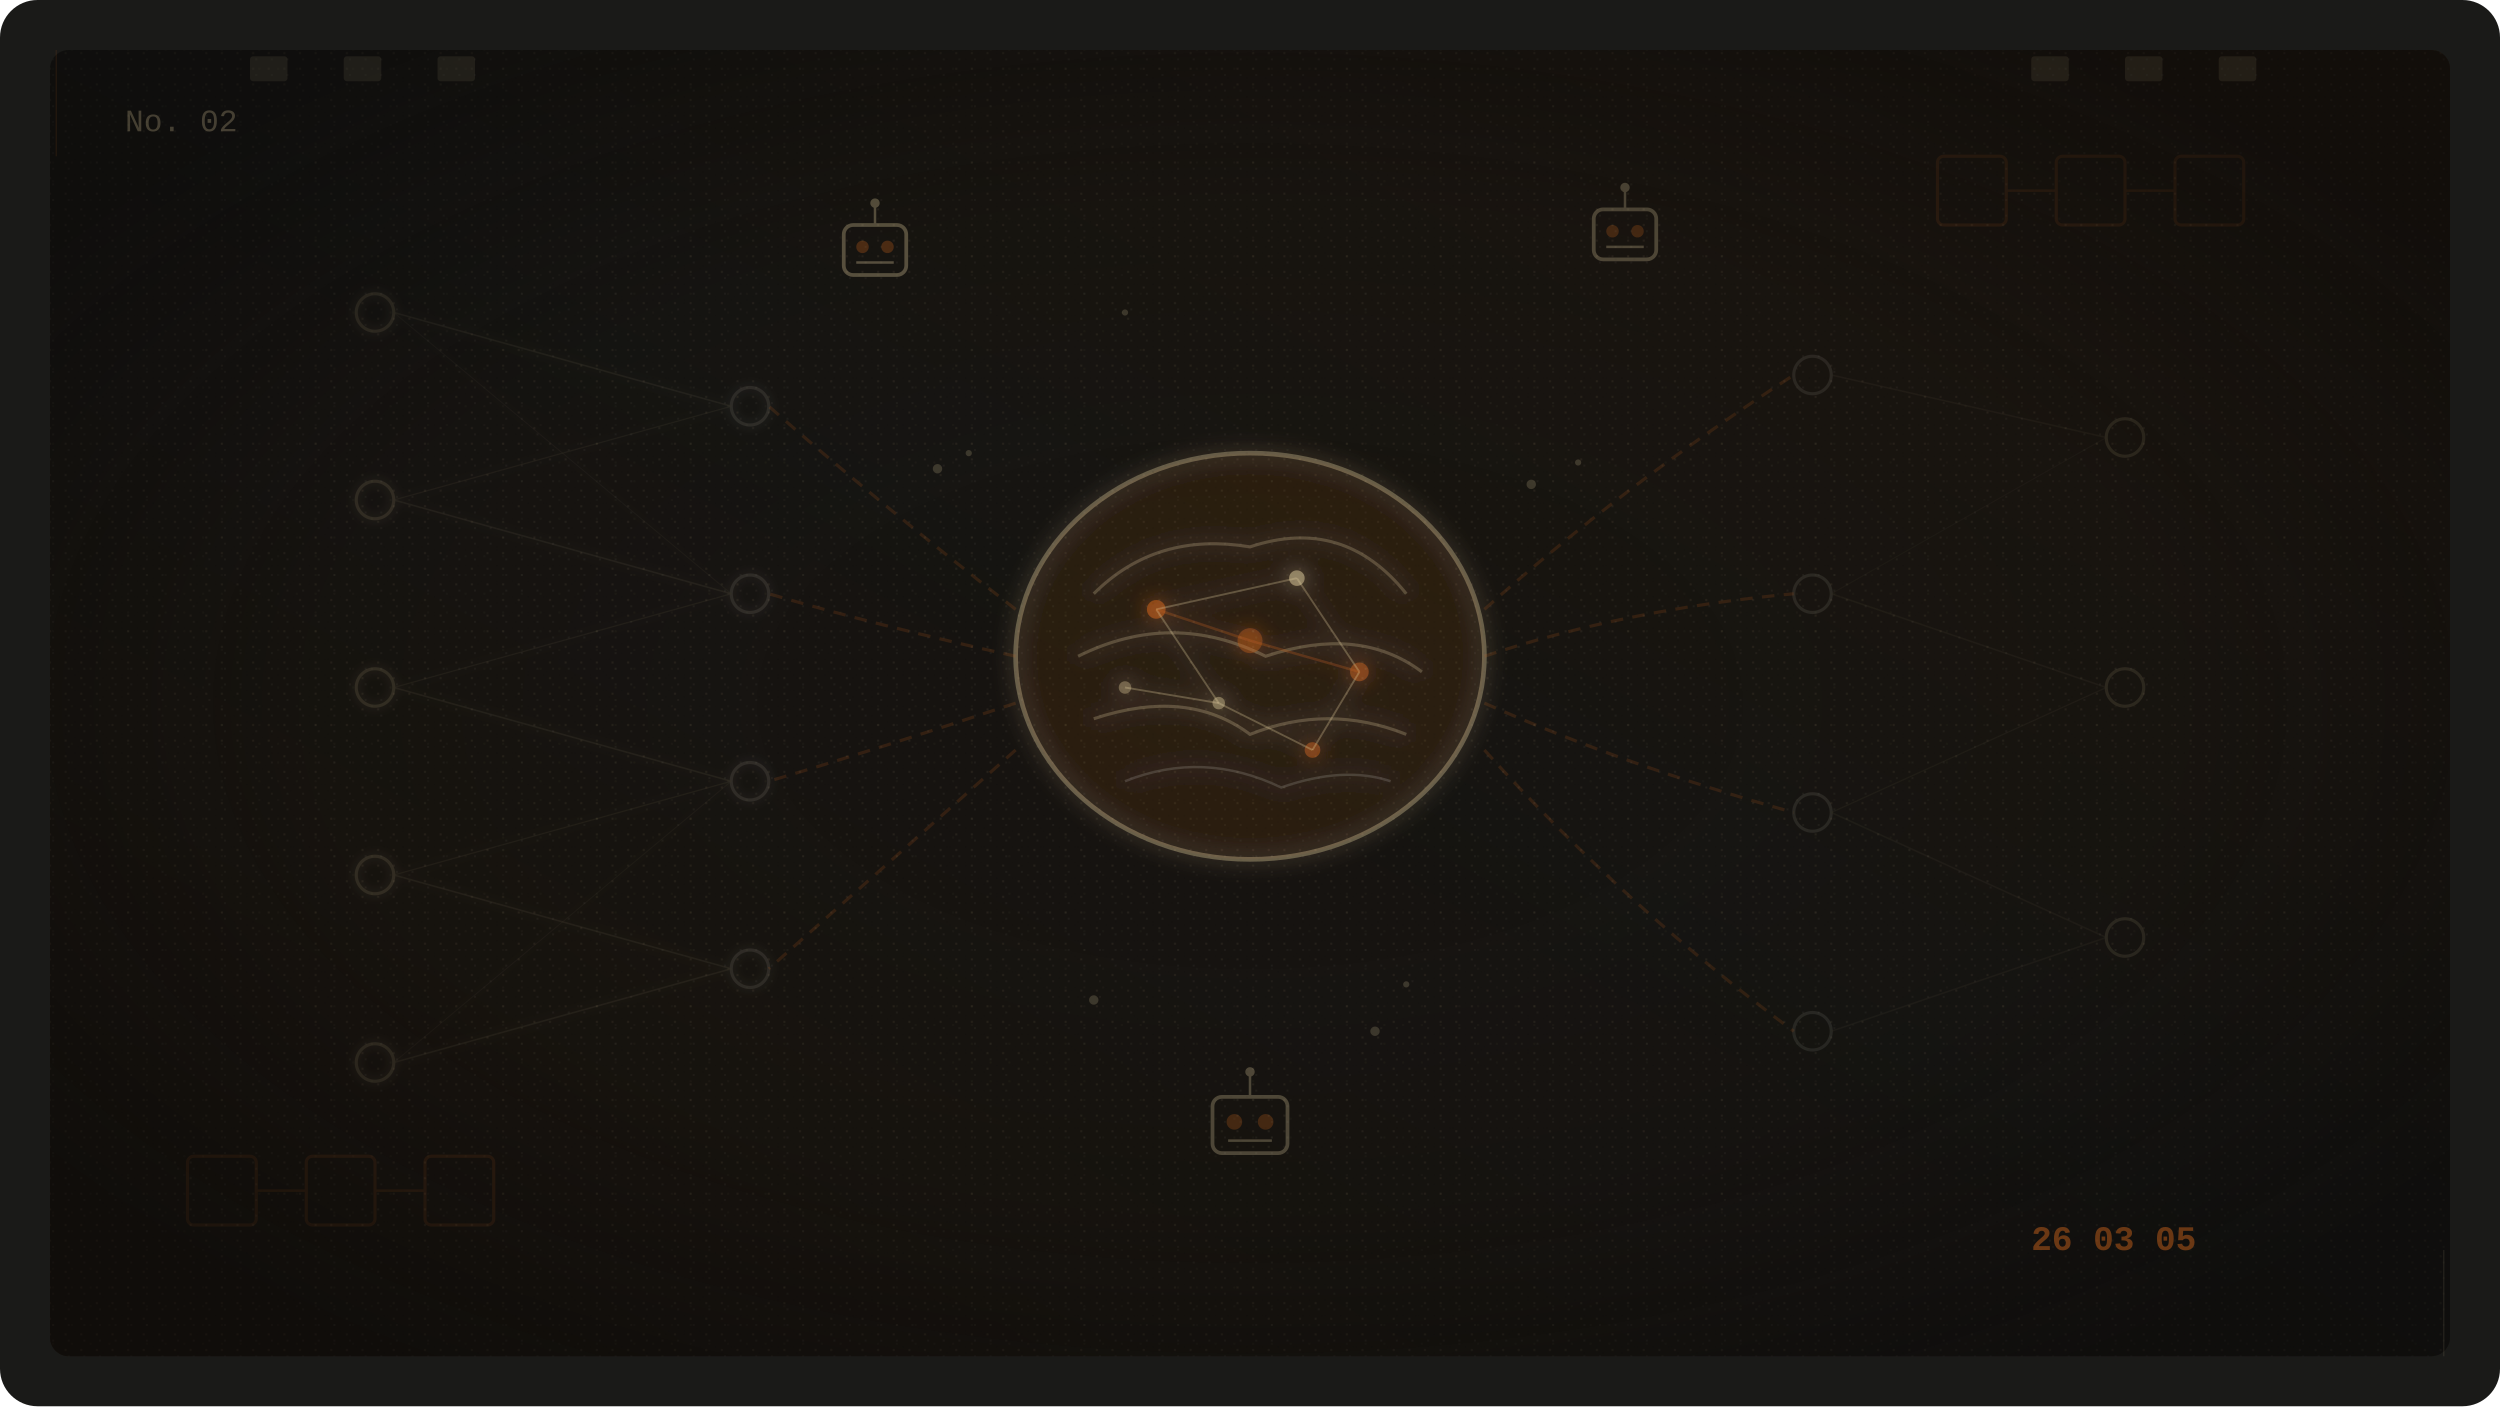
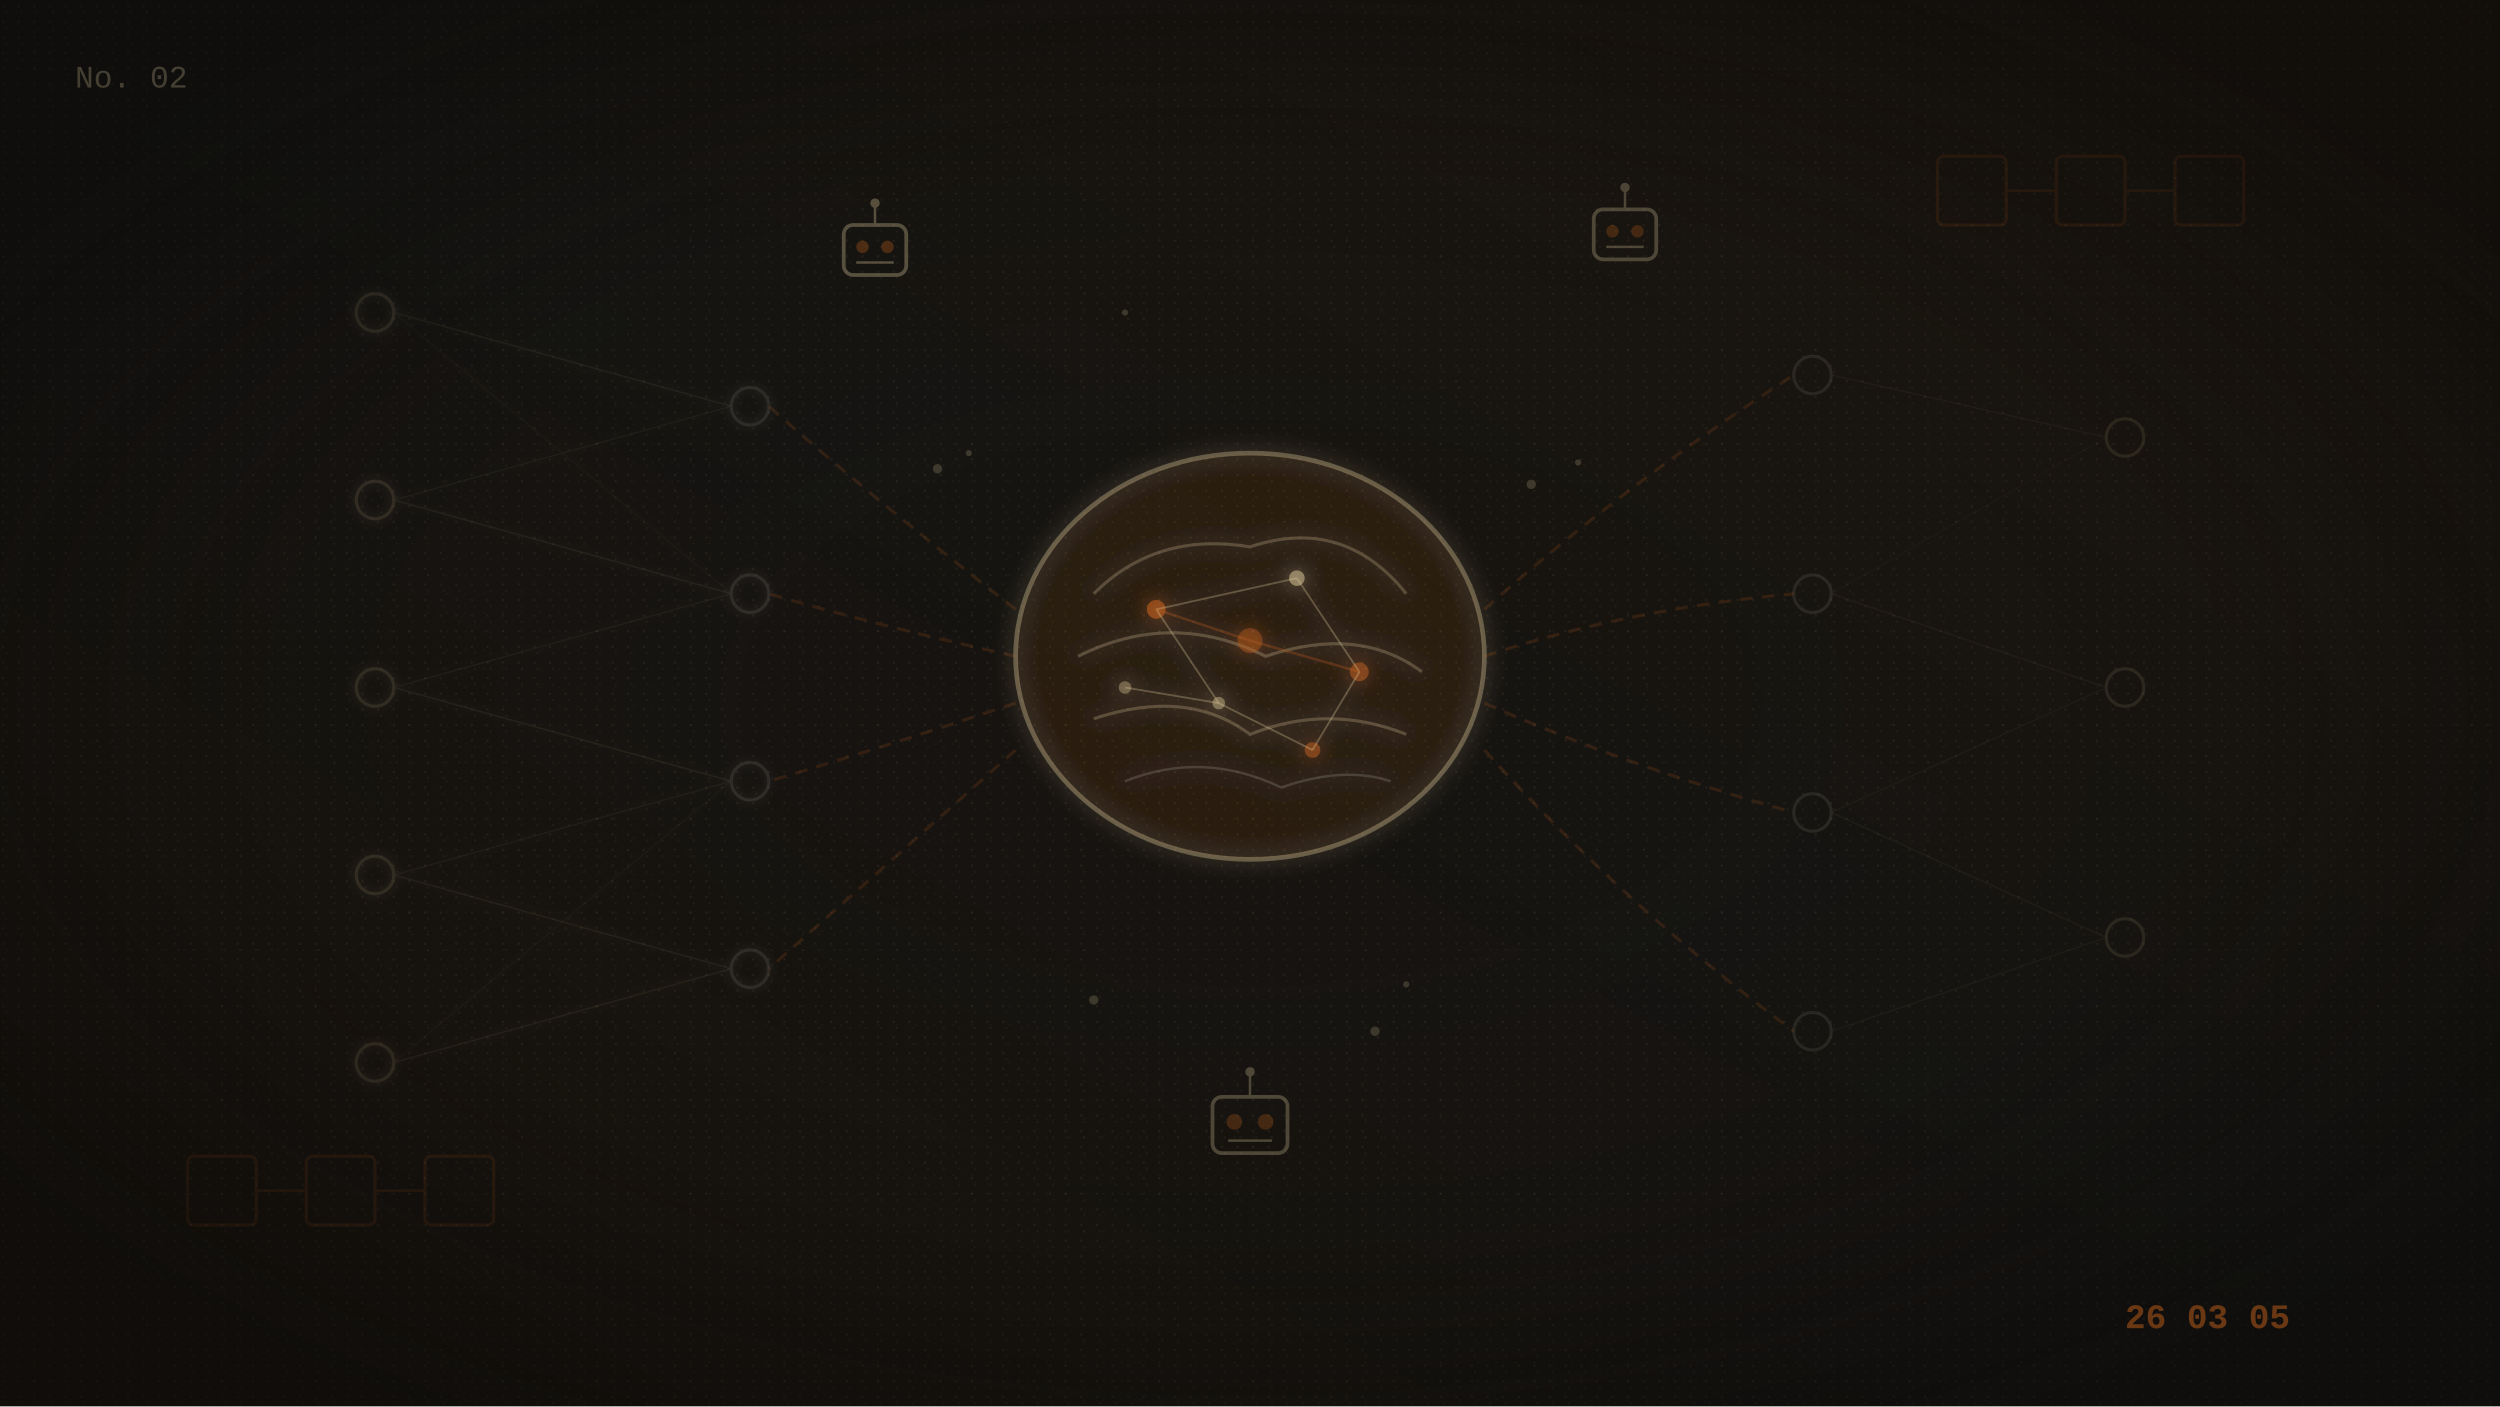
<svg xmlns="http://www.w3.org/2000/svg" viewBox="0 0 800 450" width="800" height="450">
  <defs>
    <pattern id="grain2" x="0" y="0" width="5" height="5" patternUnits="userSpaceOnUse">
      <circle cx="1" cy="2" r="0.4" fill="#e8d5a3" opacity="0.07" />
      <circle cx="4" cy="1" r="0.3" fill="#080808" opacity="0.05" />
      <circle cx="2" cy="4" r="0.35" fill="#c8c3b8" opacity="0.06" />
    </pattern>
    <pattern id="grain2b" x="0" y="0" width="6" height="6" patternUnits="userSpaceOnUse">
      <circle cx="3" cy="1" r="0.4" fill="#080808" opacity="0.04" />
      <circle cx="5" cy="4" r="0.3" fill="#e8d5a3" opacity="0.05" />
      <circle cx="1" cy="5" r="0.35" fill="#080808" opacity="0.03" />
    </pattern>
    <radialGradient id="vignette2" cx="50%" cy="50%" r="60%">
      <stop offset="0%" stop-color="#080808" stop-opacity="0" />
      <stop offset="65%" stop-color="#080808" stop-opacity="0.12" />
      <stop offset="100%" stop-color="#080808" stop-opacity="0.5" />
    </radialGradient>
    <linearGradient id="warmth2" x1="0" y1="1" x2="1" y2="0">
      <stop offset="0%" stop-color="#c4601a" stop-opacity="0.06" />
      <stop offset="50%" stop-color="#e8d5a3" stop-opacity="0.04" />
      <stop offset="100%" stop-color="#c4601a" stop-opacity="0.08" />
    </linearGradient>
    <filter id="glow2">
      <feGaussianBlur stdDeviation="3" result="blur" />
      <feMerge>
        <feMergeNode in="blur" />
        <feMergeNode in="SourceGraphic" />
      </feMerge>
    </filter>
    <filter id="softglow">
      <feGaussianBlur stdDeviation="1.5" result="blur" />
      <feMerge>
        <feMergeNode in="blur" />
        <feMergeNode in="SourceGraphic" />
      </feMerge>
    </filter>
  </defs>
-   <rect x="0" y="0" width="800" height="450" rx="12" ry="12" fill="#1a1a18" />
-   <rect x="16" y="16" width="768" height="418" rx="6" ry="6" fill="#0e0d0b" />
-   <rect x="16" y="16" width="768" height="418" rx="6" ry="6" fill="url(#warmth2)" />
+   <rect x="0" y="0" width="800" height="450" fill="#0e0d0b" />
+   <rect x="0" y="0" width="800" height="450" fill="url(#warmth2)" />
  <g opacity="0.15" filter="url(#softglow)">
    <circle cx="120" cy="100" r="6" fill="none" stroke="#e8d5a3" stroke-width="1" />
    <circle cx="120" cy="160" r="6" fill="none" stroke="#e8d5a3" stroke-width="1" />
    <circle cx="120" cy="220" r="6" fill="none" stroke="#e8d5a3" stroke-width="1" />
    <circle cx="120" cy="280" r="6" fill="none" stroke="#e8d5a3" stroke-width="1" />
    <circle cx="120" cy="340" r="6" fill="none" stroke="#e8d5a3" stroke-width="1" />
    <circle cx="240" cy="130" r="6" fill="none" stroke="#c8c3b8" stroke-width="1" />
    <circle cx="240" cy="190" r="6" fill="none" stroke="#c8c3b8" stroke-width="1" />
    <circle cx="240" cy="250" r="6" fill="none" stroke="#c8c3b8" stroke-width="1" />
    <circle cx="240" cy="310" r="6" fill="none" stroke="#c8c3b8" stroke-width="1" />
    <line x1="126" y1="100" x2="234" y2="130" stroke="#e8d5a3" stroke-width="0.5" opacity="0.5" />
    <line x1="126" y1="100" x2="234" y2="190" stroke="#e8d5a3" stroke-width="0.3" opacity="0.3" />
    <line x1="126" y1="160" x2="234" y2="130" stroke="#e8d5a3" stroke-width="0.4" opacity="0.4" />
    <line x1="126" y1="160" x2="234" y2="190" stroke="#e8d5a3" stroke-width="0.5" opacity="0.5" />
    <line x1="126" y1="220" x2="234" y2="190" stroke="#e8d5a3" stroke-width="0.4" opacity="0.4" />
    <line x1="126" y1="220" x2="234" y2="250" stroke="#e8d5a3" stroke-width="0.5" opacity="0.5" />
    <line x1="126" y1="280" x2="234" y2="250" stroke="#e8d5a3" stroke-width="0.4" opacity="0.4" />
    <line x1="126" y1="280" x2="234" y2="310" stroke="#e8d5a3" stroke-width="0.5" opacity="0.5" />
    <line x1="126" y1="340" x2="234" y2="310" stroke="#e8d5a3" stroke-width="0.5" opacity="0.5" />
    <line x1="126" y1="340" x2="234" y2="250" stroke="#e8d5a3" stroke-width="0.3" opacity="0.3" />
  </g>
  <g opacity="0.12">
    <circle cx="680" cy="140" r="6" fill="none" stroke="#e8d5a3" stroke-width="1" />
    <circle cx="680" cy="220" r="6" fill="none" stroke="#e8d5a3" stroke-width="1" />
    <circle cx="680" cy="300" r="6" fill="none" stroke="#e8d5a3" stroke-width="1" />
    <circle cx="580" cy="120" r="6" fill="none" stroke="#c8c3b8" stroke-width="1" />
    <circle cx="580" cy="190" r="6" fill="none" stroke="#c8c3b8" stroke-width="1" />
    <circle cx="580" cy="260" r="6" fill="none" stroke="#c8c3b8" stroke-width="1" />
    <circle cx="580" cy="330" r="6" fill="none" stroke="#c8c3b8" stroke-width="1" />
    <line x1="586" y1="120" x2="674" y2="140" stroke="#e8d5a3" stroke-width="0.5" opacity="0.4" />
    <line x1="586" y1="190" x2="674" y2="140" stroke="#e8d5a3" stroke-width="0.3" opacity="0.3" />
    <line x1="586" y1="190" x2="674" y2="220" stroke="#e8d5a3" stroke-width="0.5" opacity="0.4" />
    <line x1="586" y1="260" x2="674" y2="220" stroke="#e8d5a3" stroke-width="0.4" opacity="0.4" />
    <line x1="586" y1="260" x2="674" y2="300" stroke="#e8d5a3" stroke-width="0.5" opacity="0.4" />
    <line x1="586" y1="330" x2="674" y2="300" stroke="#e8d5a3" stroke-width="0.5" opacity="0.4" />
  </g>
  <g transform="translate(400, 210)" filter="url(#glow2)">
    <ellipse cx="0" cy="0" rx="75" ry="65" fill="#c4601a" opacity="0.06" />
    <ellipse cx="0" cy="0" rx="75" ry="65" fill="none" stroke="#e8d5a3" stroke-width="1.5" opacity="0.35" />
    <path d="M-50,-20 Q-30,-40 0,-35 Q30,-45 50,-20" fill="none" stroke="#e8d5a3" stroke-width="1" opacity="0.25" />
    <path d="M-55,0 Q-25,-15 5,0 Q35,-10 55,5" fill="none" stroke="#e8d5a3" stroke-width="1" opacity="0.25" />
    <path d="M-50,20 Q-20,10 0,25 Q25,15 50,25" fill="none" stroke="#e8d5a3" stroke-width="1" opacity="0.25" />
    <path d="M-40,40 Q-15,30 10,42 Q30,35 45,40" fill="none" stroke="#c8c3b8" stroke-width="0.8" opacity="0.2" />
    <circle cx="-30" cy="-15" r="3" fill="#c4601a" opacity="0.6" />
    <circle cx="15" cy="-25" r="2.5" fill="#e8d5a3" opacity="0.5" />
    <circle cx="35" cy="5" r="3" fill="#c4601a" opacity="0.5" />
    <circle cx="-10" cy="15" r="2" fill="#e8d5a3" opacity="0.4" />
    <circle cx="20" cy="30" r="2.5" fill="#c4601a" opacity="0.5" />
    <circle cx="-40" cy="10" r="2" fill="#e8d5a3" opacity="0.35" />
    <circle cx="0" cy="-5" r="4" fill="#c4601a" opacity="0.4" />
    <line x1="-30" y1="-15" x2="15" y2="-25" stroke="#e8d5a3" stroke-width="0.6" opacity="0.3" />
    <line x1="15" y1="-25" x2="35" y2="5" stroke="#e8d5a3" stroke-width="0.6" opacity="0.3" />
    <line x1="35" y1="5" x2="20" y2="30" stroke="#e8d5a3" stroke-width="0.6" opacity="0.3" />
    <line x1="-30" y1="-15" x2="-10" y2="15" stroke="#e8d5a3" stroke-width="0.6" opacity="0.3" />
    <line x1="-10" y1="15" x2="20" y2="30" stroke="#e8d5a3" stroke-width="0.6" opacity="0.3" />
    <line x1="-40" y1="10" x2="-10" y2="15" stroke="#e8d5a3" stroke-width="0.6" opacity="0.3" />
    <line x1="0" y1="-5" x2="-30" y2="-15" stroke="#c4601a" stroke-width="0.8" opacity="0.3" />
    <line x1="0" y1="-5" x2="35" y2="5" stroke="#c4601a" stroke-width="0.8" opacity="0.3" />
  </g>
  <g opacity="0.18" stroke="#c4601a" stroke-width="1" fill="none" stroke-dasharray="4 3">
    <path d="M325,195 Q280,160 246,130" />
    <path d="M325,210 Q280,200 246,190" />
    <path d="M325,225 Q280,240 246,250" />
    <path d="M325,240 Q280,280 246,310" />
    <path d="M475,195 Q520,155 574,120" />
    <path d="M475,210 Q520,195 574,190" />
    <path d="M475,225 Q520,245 574,260" />
    <path d="M475,240 Q520,290 574,330" />
  </g>
  <g transform="translate(280, 80)" opacity="0.35">
    <rect x="-10" y="-8" width="20" height="16" rx="3" fill="none" stroke="#e8d5a3" stroke-width="1.2" />
    <circle cx="-4" cy="-1" r="2" fill="#c4601a" />
    <circle cx="4" cy="-1" r="2" fill="#c4601a" />
    <line x1="-6" y1="4" x2="6" y2="4" stroke="#e8d5a3" stroke-width="0.8" />
    <line x1="0" y1="-8" x2="0" y2="-14" stroke="#e8d5a3" stroke-width="0.8" />
    <circle cx="0" cy="-15" r="1.5" fill="#e8d5a3" />
  </g>
  <g transform="translate(520, 75)" opacity="0.3">
    <rect x="-10" y="-8" width="20" height="16" rx="3" fill="none" stroke="#e8d5a3" stroke-width="1.2" />
    <circle cx="-4" cy="-1" r="2" fill="#c4601a" />
    <circle cx="4" cy="-1" r="2" fill="#c4601a" />
    <line x1="-6" y1="4" x2="6" y2="4" stroke="#e8d5a3" stroke-width="0.8" />
    <line x1="0" y1="-8" x2="0" y2="-14" stroke="#e8d5a3" stroke-width="0.8" />
    <circle cx="0" cy="-15" r="1.5" fill="#e8d5a3" />
  </g>
  <g transform="translate(400, 360)" opacity="0.3">
    <rect x="-12" y="-9" width="24" height="18" rx="3" fill="none" stroke="#e8d5a3" stroke-width="1.2" />
    <circle cx="-5" cy="-1" r="2.5" fill="#c4601a" />
    <circle cx="5" cy="-1" r="2.5" fill="#c4601a" />
    <line x1="-7" y1="5" x2="7" y2="5" stroke="#e8d5a3" stroke-width="0.8" />
    <line x1="0" y1="-9" x2="0" y2="-16" stroke="#e8d5a3" stroke-width="0.8" />
    <circle cx="0" cy="-17" r="1.5" fill="#e8d5a3" />
  </g>
  <g opacity="0.15">
    <rect x="60" y="370" width="22" height="22" rx="2" fill="none" stroke="#c4601a" stroke-width="1" />
    <line x1="82" y1="381" x2="98" y2="381" stroke="#c4601a" stroke-width="0.8" />
    <rect x="98" y="370" width="22" height="22" rx="2" fill="none" stroke="#c4601a" stroke-width="1" />
    <line x1="120" y1="381" x2="136" y2="381" stroke="#c4601a" stroke-width="0.8" />
    <rect x="136" y="370" width="22" height="22" rx="2" fill="none" stroke="#c4601a" stroke-width="1" />
    <rect x="620" y="50" width="22" height="22" rx="2" fill="none" stroke="#c4601a" stroke-width="1" />
    <line x1="642" y1="61" x2="658" y2="61" stroke="#c4601a" stroke-width="0.8" />
    <rect x="658" y="50" width="22" height="22" rx="2" fill="none" stroke="#c4601a" stroke-width="1" />
    <line x1="680" y1="61" x2="696" y2="61" stroke="#c4601a" stroke-width="0.8" />
    <rect x="696" y="50" width="22" height="22" rx="2" fill="none" stroke="#c4601a" stroke-width="1" />
  </g>
  <g fill="#e8d5a3" opacity="0.2">
    <circle cx="300" cy="150" r="1.5" />
    <circle cx="310" cy="145" r="1" />
    <circle cx="490" cy="155" r="1.5" />
    <circle cx="505" cy="148" r="1" />
    <circle cx="350" cy="320" r="1.5" />
    <circle cx="450" cy="315" r="1" />
    <circle cx="360" cy="100" r="1" />
    <circle cx="440" cy="330" r="1.5" />
  </g>
-   <rect x="16" y="16" width="768" height="418" rx="6" ry="6" fill="url(#grain2)" />
-   <rect x="16" y="16" width="768" height="418" rx="6" ry="6" fill="url(#grain2b)" />
-   <rect x="16" y="16" width="768" height="418" rx="6" ry="6" fill="url(#vignette2)" />
-   <line x1="18" y1="16" x2="18" y2="50" stroke="#c4601a" stroke-width="0.4" opacity="0.12" />
-   <line x1="782" y1="400" x2="782" y2="434" stroke="#e8d5a3" stroke-width="0.4" opacity="0.1" />
-   <g transform="translate(650, 400)">
+   <rect x="0" y="0" width="800" height="450" fill="url(#grain2)" />
+   <rect x="0" y="0" width="800" height="450" fill="url(#grain2b)" />
+   <rect x="0" y="0" width="800" height="450" fill="url(#vignette2)" />
+   <g transform="translate(680, 425)">
    <text fill="#c4601a" opacity="0.5" font-family="'Courier New', monospace" font-size="11" font-weight="bold">26  03  05</text>
  </g>
-   <g transform="translate(40, 42)">
+   <g transform="translate(24, 28)">
    <text fill="#e8d5a3" opacity="0.25" font-family="'Courier New', monospace" font-size="10">No. 02</text>
  </g>
-   <g opacity="0.08" fill="#e8d5a3">
-     <rect x="80" y="18" width="12" height="8" rx="1" />
-     <rect x="110" y="18" width="12" height="8" rx="1" />
-     <rect x="140" y="18" width="12" height="8" rx="1" />
-     <rect x="650" y="18" width="12" height="8" rx="1" />
-     <rect x="680" y="18" width="12" height="8" rx="1" />
-     <rect x="710" y="18" width="12" height="8" rx="1" />
-   </g>
</svg>
